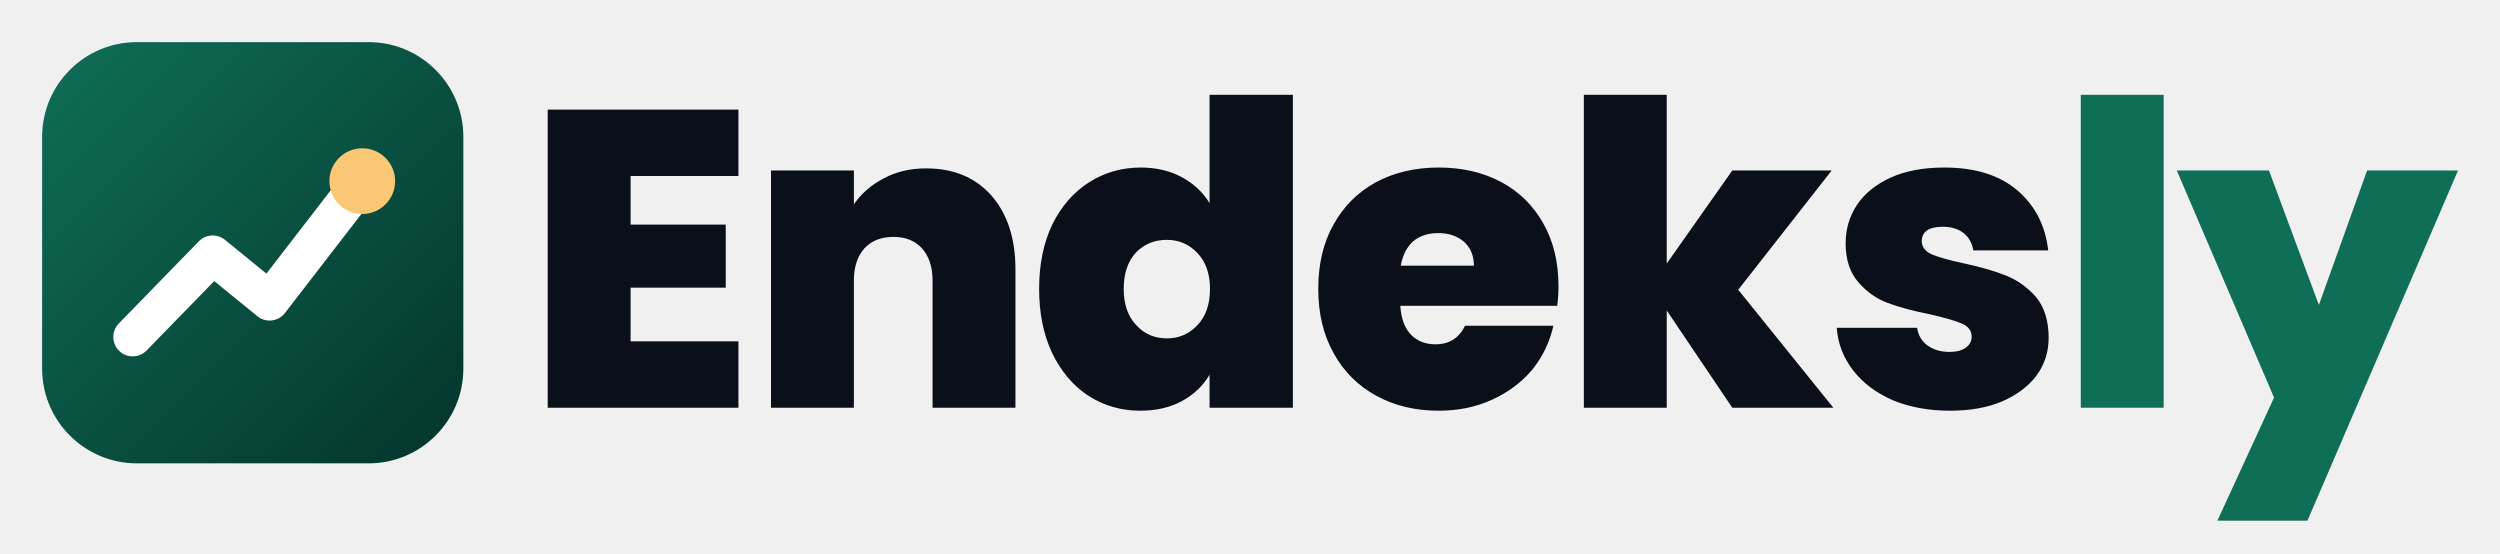
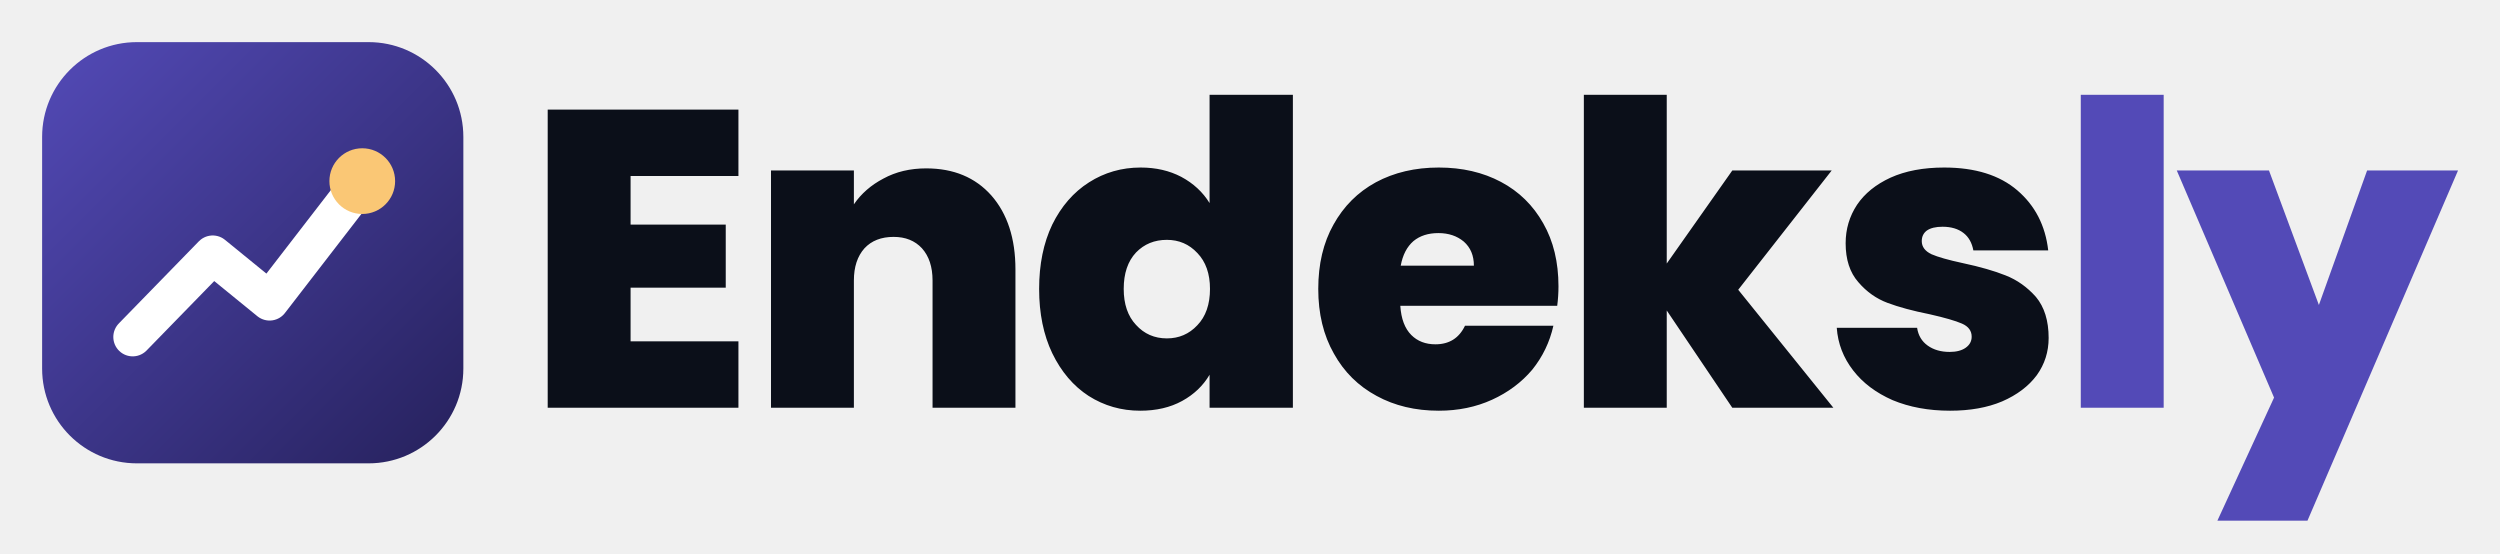
<svg xmlns="http://www.w3.org/2000/svg" width="1187" height="263" viewBox="0 0 1187 263">
  <defs>
    <linearGradient id="g" x1="0" y1="0" x2="1" y2="1">
-       <stop offset="0" stop-color="#0F6E56" />
-       <stop offset="1" stop-color="#04342C" />
+       <stop offset="0" stop-color="#534AB7" />
+       <stop offset="1" stop-color="#26215C" />
    </linearGradient>
  </defs>
  <g transform="translate(20 20)">
    <rect width="200" height="200" rx="45.0" fill="url(#g)" />
    <polyline points="43.0,140.0 81.0,101.0 108.0,123.0 152.0,66.0" fill="none" stroke="#FFFFFF" stroke-width="18.4" stroke-linecap="round" stroke-linejoin="round" />
    <circle cx="152.0" cy="66.0" r="15.6" fill="#FAC775" />
  </g>
  <g transform="translate(248.8 193.6) scale(200.803)">
    <path fill="#0B0F19" d="M0.252 -0.548V-0.433H0.477V-0.284H0.252V-0.157H0.507V0.0H0.056V-0.705H0.507V-0.548Z M1.162 -0.327V0.0H0.966V-0.301Q0.966 -0.349 0.941 -0.377Q0.916 -0.404 0.874 -0.404Q0.83 -0.404 0.805 -0.377Q0.78 -0.349 0.78 -0.301V0.0H0.584V-0.561H0.78V-0.481Q0.806 -0.519 0.85 -0.542Q0.894 -0.566 0.951 -0.566Q1.048 -0.566 1.105 -0.502Q1.162 -0.437 1.162 -0.327Z M1.458 -0.568Q1.512 -0.568 1.554 -0.546Q1.597 -0.523 1.621 -0.484V-0.74H1.818V0.0H1.621V-0.078Q1.598 -0.039 1.556 -0.016Q1.514 0.007 1.457 0.007Q1.39 0.007 1.335 -0.028Q1.281 -0.063 1.249 -0.129Q1.218 -0.194 1.218 -0.281Q1.218 -0.368 1.249 -0.433Q1.281 -0.498 1.336 -0.533Q1.391 -0.568 1.458 -0.568ZM1.52 -0.397Q1.476 -0.397 1.447 -0.367Q1.418 -0.336 1.418 -0.281Q1.418 -0.227 1.447 -0.196Q1.476 -0.164 1.52 -0.164Q1.563 -0.164 1.592 -0.195Q1.622 -0.226 1.622 -0.281Q1.622 -0.335 1.592 -0.366Q1.563 -0.397 1.52 -0.397Z M2.443 -0.241H2.072Q2.075 -0.195 2.098 -0.172Q2.12 -0.15 2.155 -0.15Q2.204 -0.15 2.225 -0.194H2.434Q2.421 -0.136 2.384 -0.09Q2.346 -0.045 2.289 -0.019Q2.232 0.007 2.163 0.007Q2.08 0.007 2.016 -0.028Q1.951 -0.063 1.915 -0.128Q1.878 -0.193 1.878 -0.281Q1.878 -0.369 1.914 -0.433Q1.95 -0.498 2.014 -0.533Q2.079 -0.568 2.163 -0.568Q2.246 -0.568 2.31 -0.534Q2.374 -0.5 2.41 -0.436Q2.446 -0.373 2.446 -0.287Q2.446 -0.264 2.443 -0.241ZM2.246 -0.336Q2.246 -0.372 2.222 -0.393Q2.198 -0.413 2.162 -0.413Q2.126 -0.413 2.103 -0.394Q2.08 -0.374 2.073 -0.336Z M2.857 0.0 2.702 -0.23V0.0H2.506V-0.74H2.702V-0.341L2.857 -0.561H3.092L2.871 -0.279L3.096 0.0Z M3.104 -0.189H3.294Q3.298 -0.162 3.319 -0.147Q3.34 -0.132 3.371 -0.132Q3.395 -0.132 3.409 -0.142Q3.423 -0.152 3.423 -0.168Q3.423 -0.189 3.4 -0.199Q3.377 -0.209 3.324 -0.221Q3.264 -0.233 3.224 -0.248Q3.184 -0.263 3.155 -0.297Q3.125 -0.331 3.125 -0.389Q3.125 -0.439 3.152 -0.48Q3.179 -0.52 3.231 -0.544Q3.284 -0.568 3.358 -0.568Q3.468 -0.568 3.531 -0.514Q3.594 -0.46 3.604 -0.372H3.427Q3.422 -0.399 3.404 -0.413Q3.385 -0.428 3.354 -0.428Q3.33 -0.428 3.317 -0.419Q3.305 -0.41 3.305 -0.394Q3.305 -0.374 3.328 -0.363Q3.351 -0.353 3.402 -0.342Q3.463 -0.329 3.503 -0.313Q3.544 -0.297 3.575 -0.262Q3.605 -0.226 3.605 -0.165Q3.605 -0.116 3.577 -0.077Q3.548 -0.038 3.495 -0.015Q3.443 0.007 3.372 0.007Q3.296 0.007 3.236 -0.018Q3.177 -0.044 3.143 -0.088Q3.108 -0.133 3.104 -0.189Z" />
-     <path fill="#0F6E56" d="M3.877 -0.74V0.0H3.681V-0.74Z M4.573 -0.561 4.217 0.267H4.004L4.138 -0.024L3.908 -0.561H4.126L4.244 -0.243L4.358 -0.561Z" />
+     <path fill="#534AB7" d="M3.877 -0.74V0.0H3.681V-0.74Z M4.573 -0.561 4.217 0.267H4.004L4.138 -0.024L3.908 -0.561H4.126L4.244 -0.243L4.358 -0.561Z" />
  </g>
</svg>
